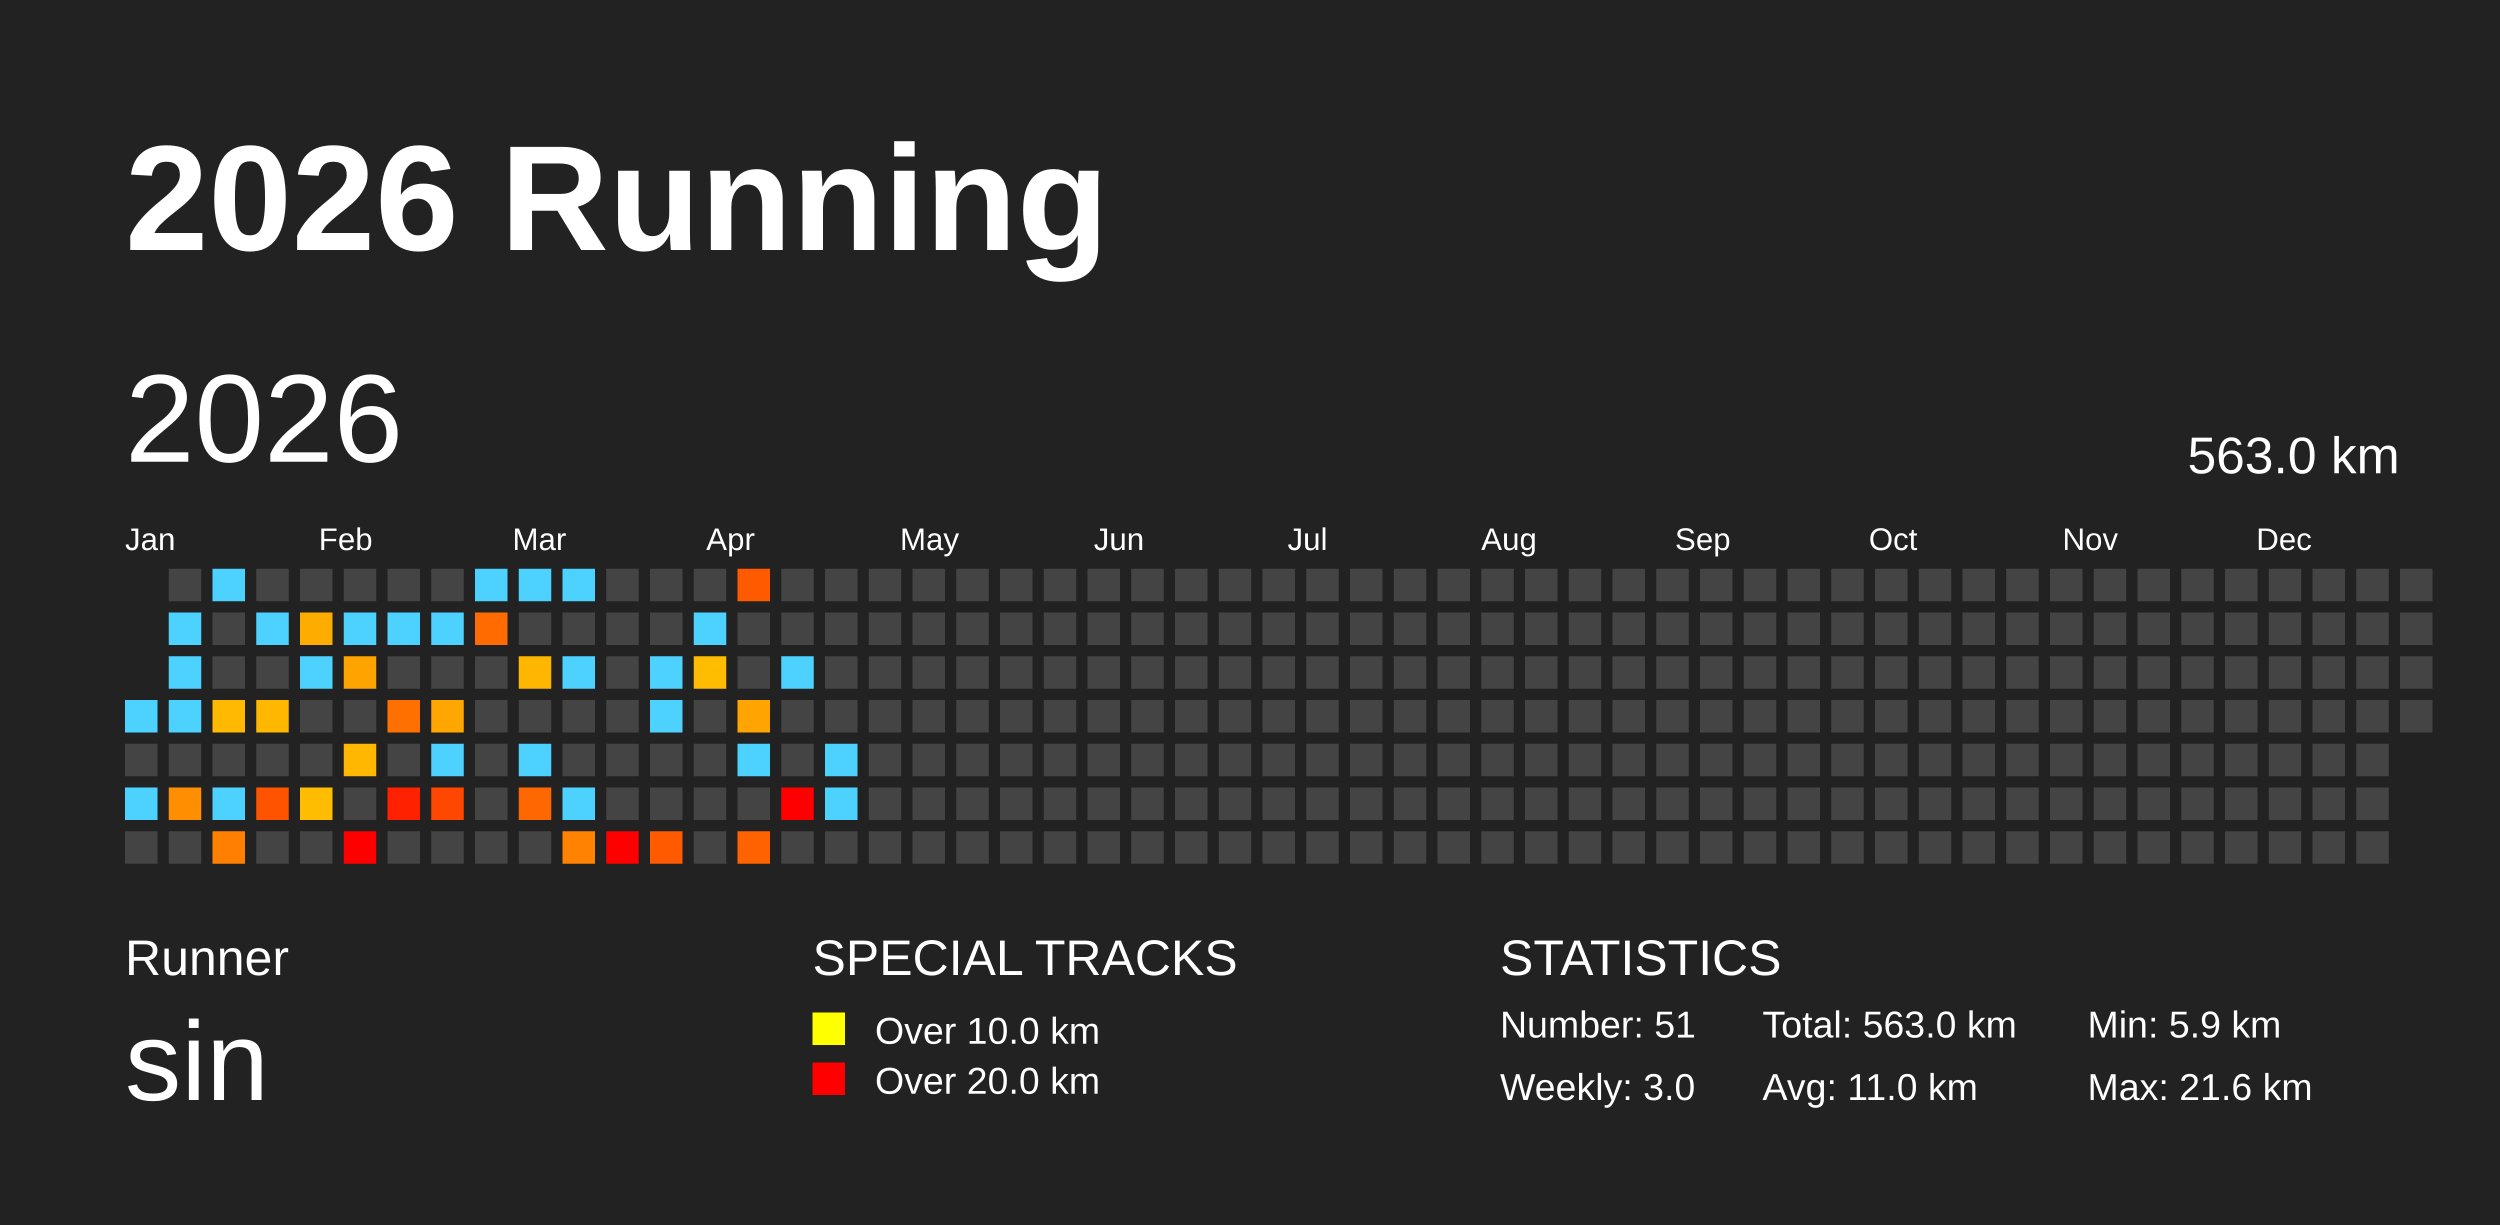
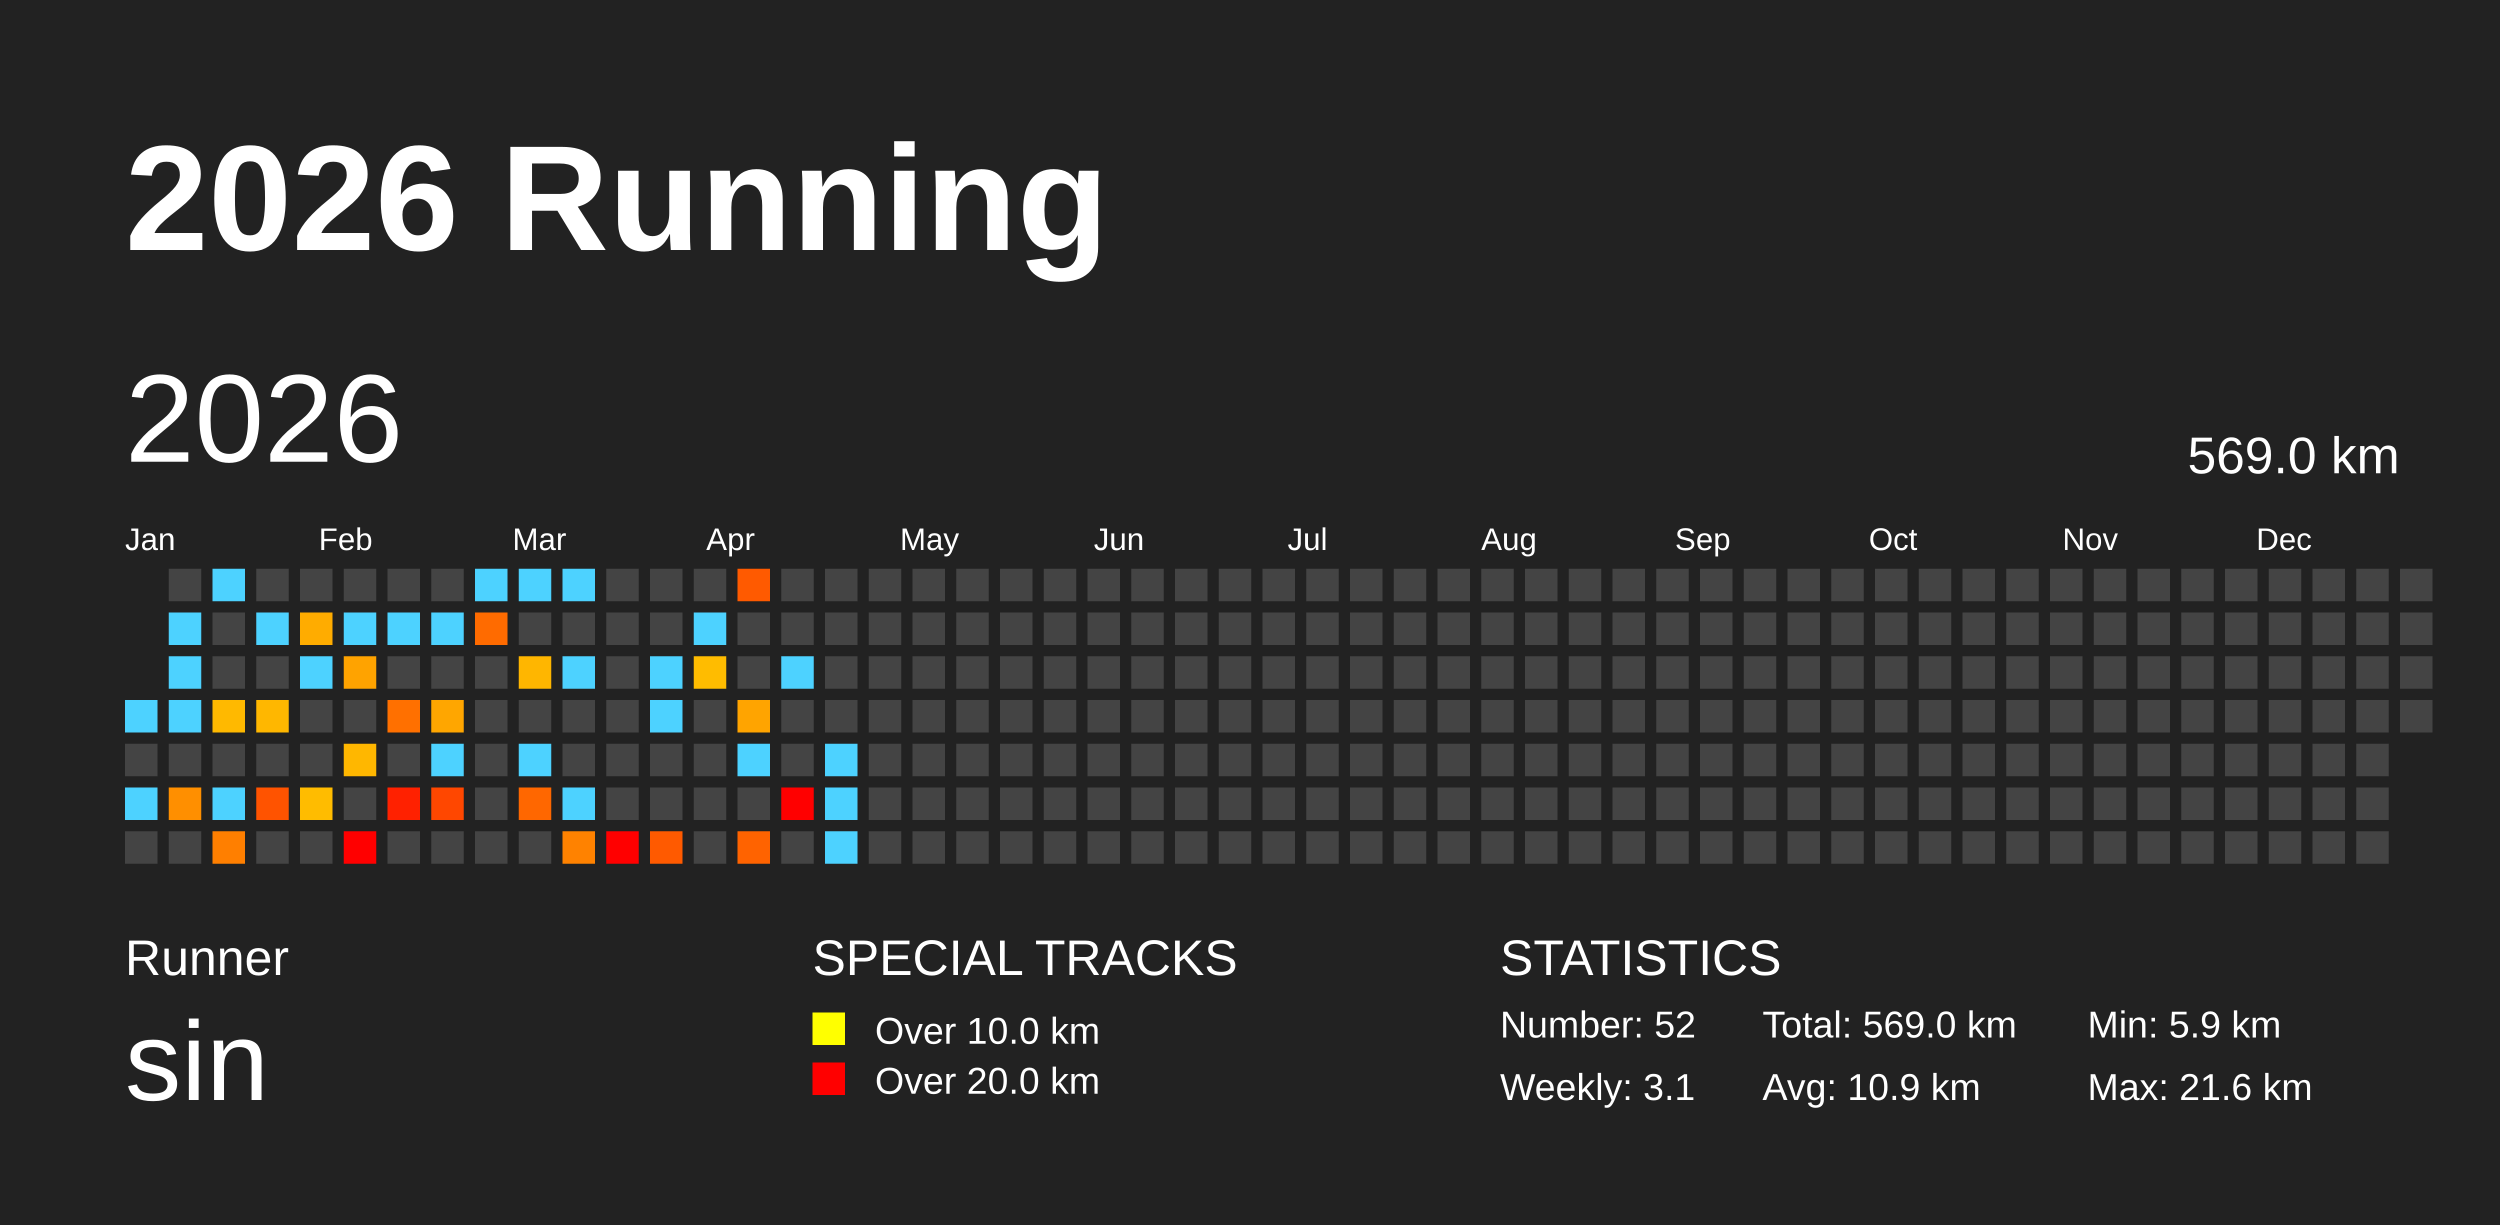
<svg xmlns="http://www.w3.org/2000/svg" baseProfile="full" height="98mm" version="1.1" viewBox="0,0,200,98" width="200mm">
  <defs />
  <rect fill="#222222" height="98" width="200" x="0" y="0" />
  <text fill="#FFFFFF" style="font-size:12px; font-family:Arial; font-weight:bold;" x="10" y="20">2026 Running</text>
  <text fill="#FFFFFF" style="font-size:4px; font-family:Arial" x="10" y="78">Runner</text>
  <text fill="#FFFFFF" style="font-size:9px; font-family:Arial" x="10" y="88">sin</text>
  <text fill="#FFFFFF" style="font-size:4px; font-family:Arial" x="65" y="78">SPECIAL TRACKS</text>
  <rect fill="yellow" height="2.6" width="2.6" x="65" y="81" />
  <text fill="#FFFFFF" style="font-size:3px; font-family:Arial" x="70" y="83.5">Over 10.0 km</text>
  <rect fill="red" height="2.6" width="2.6" x="65" y="85" />
  <text fill="#FFFFFF" style="font-size:3px; font-family:Arial" x="70" y="87.5">Over 20.0 km</text>
  <text fill="#FFFFFF" style="font-size:4px; font-family:Arial" x="120" y="78">STATISTICS</text>
-   <text fill="#FFFFFF" style="font-size:3px; font-family:Arial" x="120" y="83">Number: 51</text>
-   <text fill="#FFFFFF" style="font-size:3px; font-family:Arial" x="120" y="88">Weekly: 3.0</text>
-   <text fill="#FFFFFF" style="font-size:3px; font-family:Arial" x="141" y="83">Total: 563.0 km</text>
-   <text fill="#FFFFFF" style="font-size:3px; font-family:Arial" x="141" y="88">Avg: 11.0 km</text>
+   <text fill="#FFFFFF" style="font-size:3px; font-family:Arial" x="120" y="83">Number: 52</text>
+   <text fill="#FFFFFF" style="font-size:3px; font-family:Arial" x="120" y="88">Weekly: 3.1</text>
+   <text fill="#FFFFFF" style="font-size:3px; font-family:Arial" x="141" y="83">Total: 569.0 km</text>
+   <text fill="#FFFFFF" style="font-size:3px; font-family:Arial" x="141" y="88">Avg: 10.9 km</text>
  <text fill="#FFFFFF" style="font-size:3px; font-family:Arial" x="167" y="83">Min: 5.9 km</text>
  <text fill="#FFFFFF" style="font-size:3px; font-family:Arial" x="167" y="88">Max: 21.6 km</text>
  <text dominant-baseline="hanging" fill="#FFFFFF" style="font-size:10.0px; font-family:Arial;" x="10" y="30">2026</text>
-   <text dominant-baseline="hanging" fill="#FFFFFF" style="font-size:4.125px; font-family:Arial;" x="175" y="35">563.0 km</text>
+   <text dominant-baseline="hanging" fill="#FFFFFF" style="font-size:4.125px; font-family:Arial;" x="175" y="35">569.0 km</text>
  <text fill="#FFFFFF" style="font-size:2.5px; font-family:Arial" x="10.0" y="44">Jan</text>
  <text fill="#FFFFFF" style="font-size:2.5px; font-family:Arial" x="25.5" y="44">Feb</text>
  <text fill="#FFFFFF" style="font-size:2.5px; font-family:Arial" x="41.0" y="44">Mar</text>
  <text fill="#FFFFFF" style="font-size:2.5px; font-family:Arial" x="56.5" y="44">Apr</text>
  <text fill="#FFFFFF" style="font-size:2.5px; font-family:Arial" x="72.0" y="44">May</text>
  <text fill="#FFFFFF" style="font-size:2.5px; font-family:Arial" x="87.5" y="44">Jun</text>
  <text fill="#FFFFFF" style="font-size:2.5px; font-family:Arial" x="103.0" y="44">Jul</text>
  <text fill="#FFFFFF" style="font-size:2.5px; font-family:Arial" x="118.5" y="44">Aug</text>
  <text fill="#FFFFFF" style="font-size:2.5px; font-family:Arial" x="134.0" y="44">Sep</text>
  <text fill="#FFFFFF" style="font-size:2.5px; font-family:Arial" x="149.5" y="44">Oct</text>
  <text fill="#FFFFFF" style="font-size:2.5px; font-family:Arial" x="165.0" y="44">Nov</text>
  <text fill="#FFFFFF" style="font-size:2.5px; font-family:Arial" x="180.5" y="44">Dec</text>
  <rect fill="#4dd2ff" height="2.6" width="2.6" x="10.0" y="56.0" />
  <rect fill="#444444" height="2.6" width="2.6" x="10.0" y="59.5" />
  <rect fill="#4dd2ff" height="2.6" width="2.6" x="10.0" y="63.0" />
  <rect fill="#444444" height="2.6" width="2.6" x="10.0" y="66.5" />
  <rect fill="#444444" height="2.6" width="2.6" x="13.5" y="45.5" />
  <rect fill="#4dd2ff" height="2.6" width="2.6" x="13.5" y="49.0" />
  <rect fill="#4dd2ff" height="2.6" width="2.6" x="13.5" y="52.5" />
  <rect fill="#4dd2ff" height="2.6" width="2.6" x="13.5" y="56.0" />
  <rect fill="#444444" height="2.6" width="2.6" x="13.5" y="59.5" />
  <rect fill="#ff8f00" height="2.6" width="2.6" x="13.5" y="63.0" />
  <rect fill="#444444" height="2.6" width="2.6" x="13.5" y="66.5" />
  <rect fill="#4dd2ff" height="2.6" width="2.6" x="17.0" y="45.5" />
  <rect fill="#444444" height="2.6" width="2.6" x="17.0" y="49.0" />
  <rect fill="#444444" height="2.6" width="2.6" x="17.0" y="52.5" />
  <rect fill="#ffb900" height="2.6" width="2.6" x="17.0" y="56.0" />
  <rect fill="#444444" height="2.6" width="2.6" x="17.0" y="59.5" />
  <rect fill="#4dd2ff" height="2.6" width="2.6" x="17.0" y="63.0" />
  <rect fill="#ff7f00" height="2.6" width="2.6" x="17.0" y="66.5" />
  <rect fill="#444444" height="2.6" width="2.6" x="20.5" y="45.5" />
  <rect fill="#4dd2ff" height="2.6" width="2.6" x="20.5" y="49.0" />
  <rect fill="#444444" height="2.6" width="2.6" x="20.5" y="52.5" />
  <rect fill="#ffb700" height="2.6" width="2.6" x="20.5" y="56.0" />
  <rect fill="#444444" height="2.6" width="2.6" x="20.5" y="59.5" />
  <rect fill="#ff5300" height="2.6" width="2.6" x="20.5" y="63.0" />
  <rect fill="#444444" height="2.6" width="2.6" x="20.5" y="66.5" />
  <rect fill="#444444" height="2.6" width="2.6" x="24.0" y="45.5" />
  <rect fill="#ffac00" height="2.6" width="2.6" x="24.0" y="49.0" />
  <rect fill="#4dd2ff" height="2.6" width="2.6" x="24.0" y="52.5" />
  <rect fill="#444444" height="2.6" width="2.6" x="24.0" y="56.0" />
  <rect fill="#444444" height="2.6" width="2.6" x="24.0" y="59.5" />
  <rect fill="#ffbc00" height="2.6" width="2.6" x="24.0" y="63.0" />
  <rect fill="#444444" height="2.6" width="2.6" x="24.0" y="66.5" />
  <rect fill="#444444" height="2.6" width="2.6" x="27.5" y="45.5" />
  <rect fill="#4dd2ff" height="2.6" width="2.6" x="27.5" y="49.0" />
  <rect fill="#ffa300" height="2.6" width="2.6" x="27.5" y="52.5" />
  <rect fill="#444444" height="2.6" width="2.6" x="27.5" y="56.0" />
  <rect fill="#ffb700" height="2.6" width="2.6" x="27.5" y="59.5" />
  <rect fill="#444444" height="2.6" width="2.6" x="27.5" y="63.0" />
  <rect fill="red" height="2.6" width="2.6" x="27.5" y="66.5" />
  <rect fill="#444444" height="2.6" width="2.6" x="31.0" y="45.5" />
  <rect fill="#4dd2ff" height="2.6" width="2.6" x="31.0" y="49.0" />
  <rect fill="#444444" height="2.6" width="2.6" x="31.0" y="52.5" />
  <rect fill="#ff7000" height="2.6" width="2.6" x="31.0" y="56.0" />
  <rect fill="#444444" height="2.6" width="2.6" x="31.0" y="59.5" />
  <rect fill="#ff2100" height="2.6" width="2.6" x="31.0" y="63.0" />
  <rect fill="#444444" height="2.6" width="2.6" x="31.0" y="66.5" />
  <rect fill="#444444" height="2.6" width="2.6" x="34.5" y="45.5" />
  <rect fill="#4dd2ff" height="2.6" width="2.6" x="34.5" y="49.0" />
  <rect fill="#444444" height="2.6" width="2.6" x="34.5" y="52.5" />
  <rect fill="#ffa600" height="2.6" width="2.6" x="34.5" y="56.0" />
  <rect fill="#4dd2ff" height="2.6" width="2.6" x="34.5" y="59.5" />
  <rect fill="#ff4700" height="2.6" width="2.6" x="34.5" y="63.0" />
  <rect fill="#444444" height="2.6" width="2.6" x="34.5" y="66.5" />
  <rect fill="#4dd2ff" height="2.6" width="2.6" x="38.0" y="45.5" />
  <rect fill="#ff6b00" height="2.6" width="2.6" x="38.0" y="49.0" />
  <rect fill="#444444" height="2.6" width="2.6" x="38.0" y="52.5" />
  <rect fill="#444444" height="2.6" width="2.6" x="38.0" y="56.0" />
  <rect fill="#444444" height="2.6" width="2.6" x="38.0" y="59.5" />
  <rect fill="#444444" height="2.6" width="2.6" x="38.0" y="63.0" />
  <rect fill="#444444" height="2.6" width="2.6" x="38.0" y="66.5" />
  <rect fill="#4dd2ff" height="2.6" width="2.6" x="41.5" y="45.5" />
  <rect fill="#444444" height="2.6" width="2.6" x="41.5" y="49.0" />
  <rect fill="#ffb600" height="2.6" width="2.6" x="41.5" y="52.5" />
  <rect fill="#444444" height="2.6" width="2.6" x="41.5" y="56.0" />
  <rect fill="#4dd2ff" height="2.6" width="2.6" x="41.5" y="59.5" />
  <rect fill="#ff6700" height="2.6" width="2.6" x="41.5" y="63.0" />
  <rect fill="#444444" height="2.6" width="2.6" x="41.5" y="66.5" />
  <rect fill="#4dd2ff" height="2.6" width="2.6" x="45.0" y="45.5" />
  <rect fill="#444444" height="2.6" width="2.6" x="45.0" y="49.0" />
  <rect fill="#4dd2ff" height="2.6" width="2.6" x="45.0" y="52.5" />
  <rect fill="#444444" height="2.6" width="2.6" x="45.0" y="56.0" />
  <rect fill="#444444" height="2.6" width="2.6" x="45.0" y="59.5" />
  <rect fill="#4dd2ff" height="2.6" width="2.6" x="45.0" y="63.0" />
  <rect fill="#ff8200" height="2.6" width="2.6" x="45.0" y="66.5" />
  <rect fill="#444444" height="2.6" width="2.6" x="48.5" y="45.5" />
  <rect fill="#444444" height="2.6" width="2.6" x="48.5" y="49.0" />
  <rect fill="#444444" height="2.6" width="2.6" x="48.5" y="52.5" />
  <rect fill="#444444" height="2.6" width="2.6" x="48.5" y="56.0" />
  <rect fill="#444444" height="2.6" width="2.6" x="48.5" y="59.5" />
  <rect fill="#444444" height="2.6" width="2.6" x="48.5" y="63.0" />
  <rect fill="red" height="2.6" width="2.6" x="48.5" y="66.5" />
  <rect fill="#444444" height="2.6" width="2.6" x="52.0" y="45.5" />
  <rect fill="#444444" height="2.6" width="2.6" x="52.0" y="49.0" />
  <rect fill="#4dd2ff" height="2.6" width="2.6" x="52.0" y="52.5" />
  <rect fill="#4dd2ff" height="2.6" width="2.6" x="52.0" y="56.0" />
  <rect fill="#444444" height="2.6" width="2.6" x="52.0" y="59.5" />
  <rect fill="#444444" height="2.6" width="2.6" x="52.0" y="63.0" />
  <rect fill="#ff5a00" height="2.6" width="2.6" x="52.0" y="66.5" />
  <rect fill="#444444" height="2.6" width="2.6" x="55.5" y="45.5" />
  <rect fill="#4dd2ff" height="2.6" width="2.6" x="55.5" y="49.0" />
  <rect fill="#ffbc00" height="2.6" width="2.6" x="55.5" y="52.5" />
  <rect fill="#444444" height="2.6" width="2.6" x="55.5" y="56.0" />
  <rect fill="#444444" height="2.6" width="2.6" x="55.5" y="59.5" />
  <rect fill="#444444" height="2.6" width="2.6" x="55.5" y="63.0" />
  <rect fill="#444444" height="2.6" width="2.6" x="55.5" y="66.5" />
  <rect fill="#ff5a00" height="2.6" width="2.6" x="59.0" y="45.5" />
  <rect fill="#444444" height="2.6" width="2.6" x="59.0" y="49.0" />
  <rect fill="#444444" height="2.6" width="2.6" x="59.0" y="52.5" />
  <rect fill="#ffa400" height="2.6" width="2.6" x="59.0" y="56.0" />
  <rect fill="#4dd2ff" height="2.6" width="2.6" x="59.0" y="59.5" />
  <rect fill="#444444" height="2.6" width="2.6" x="59.0" y="63.0" />
  <rect fill="#ff6300" height="2.6" width="2.6" x="59.0" y="66.5" />
  <rect fill="#444444" height="2.6" width="2.6" x="62.5" y="45.5" />
  <rect fill="#444444" height="2.6" width="2.6" x="62.5" y="49.0" />
  <rect fill="#4dd2ff" height="2.6" width="2.6" x="62.5" y="52.5" />
  <rect fill="#444444" height="2.6" width="2.6" x="62.5" y="56.0" />
  <rect fill="#444444" height="2.6" width="2.6" x="62.5" y="59.5" />
  <rect fill="red" height="2.6" width="2.6" x="62.5" y="63.0" />
  <rect fill="#444444" height="2.6" width="2.6" x="62.5" y="66.5" />
  <rect fill="#444444" height="2.6" width="2.6" x="66.0" y="45.5" />
  <rect fill="#444444" height="2.6" width="2.6" x="66.0" y="49.0" />
  <rect fill="#444444" height="2.6" width="2.6" x="66.0" y="52.5" />
  <rect fill="#444444" height="2.6" width="2.6" x="66.0" y="56.0" />
  <rect fill="#4dd2ff" height="2.6" width="2.6" x="66.0" y="59.5" />
  <rect fill="#4dd2ff" height="2.6" width="2.6" x="66.0" y="63.0" />
-   <rect fill="#444444" height="2.6" width="2.6" x="66.0" y="66.5" />
+   <rect fill="#4dd2ff" height="2.6" width="2.6" x="66.0" y="66.5" />
  <rect fill="#444444" height="2.6" width="2.6" x="69.5" y="45.5" />
  <rect fill="#444444" height="2.6" width="2.6" x="69.5" y="49.0" />
  <rect fill="#444444" height="2.6" width="2.6" x="69.5" y="52.5" />
  <rect fill="#444444" height="2.6" width="2.6" x="69.5" y="56.0" />
  <rect fill="#444444" height="2.6" width="2.6" x="69.5" y="59.5" />
  <rect fill="#444444" height="2.6" width="2.6" x="69.5" y="63.0" />
  <rect fill="#444444" height="2.6" width="2.6" x="69.5" y="66.5" />
  <rect fill="#444444" height="2.6" width="2.6" x="73.0" y="45.5" />
  <rect fill="#444444" height="2.6" width="2.6" x="73.0" y="49.0" />
  <rect fill="#444444" height="2.6" width="2.6" x="73.0" y="52.5" />
  <rect fill="#444444" height="2.6" width="2.6" x="73.0" y="56.0" />
  <rect fill="#444444" height="2.6" width="2.6" x="73.0" y="59.5" />
  <rect fill="#444444" height="2.6" width="2.6" x="73.0" y="63.0" />
  <rect fill="#444444" height="2.6" width="2.6" x="73.0" y="66.5" />
  <rect fill="#444444" height="2.6" width="2.6" x="76.5" y="45.5" />
  <rect fill="#444444" height="2.6" width="2.6" x="76.5" y="49.0" />
  <rect fill="#444444" height="2.6" width="2.6" x="76.5" y="52.5" />
  <rect fill="#444444" height="2.6" width="2.6" x="76.5" y="56.0" />
  <rect fill="#444444" height="2.6" width="2.6" x="76.5" y="59.5" />
  <rect fill="#444444" height="2.6" width="2.6" x="76.5" y="63.0" />
  <rect fill="#444444" height="2.6" width="2.6" x="76.5" y="66.5" />
  <rect fill="#444444" height="2.6" width="2.6" x="80.0" y="45.5" />
  <rect fill="#444444" height="2.6" width="2.6" x="80.0" y="49.0" />
  <rect fill="#444444" height="2.6" width="2.6" x="80.0" y="52.5" />
  <rect fill="#444444" height="2.6" width="2.6" x="80.0" y="56.0" />
  <rect fill="#444444" height="2.6" width="2.6" x="80.0" y="59.5" />
  <rect fill="#444444" height="2.6" width="2.6" x="80.0" y="63.0" />
  <rect fill="#444444" height="2.6" width="2.6" x="80.0" y="66.5" />
  <rect fill="#444444" height="2.6" width="2.6" x="83.5" y="45.5" />
  <rect fill="#444444" height="2.6" width="2.6" x="83.5" y="49.0" />
  <rect fill="#444444" height="2.6" width="2.6" x="83.5" y="52.5" />
  <rect fill="#444444" height="2.6" width="2.6" x="83.5" y="56.0" />
  <rect fill="#444444" height="2.6" width="2.6" x="83.5" y="59.5" />
  <rect fill="#444444" height="2.6" width="2.6" x="83.5" y="63.0" />
  <rect fill="#444444" height="2.6" width="2.6" x="83.5" y="66.5" />
  <rect fill="#444444" height="2.6" width="2.6" x="87.0" y="45.5" />
  <rect fill="#444444" height="2.6" width="2.6" x="87.0" y="49.0" />
  <rect fill="#444444" height="2.6" width="2.6" x="87.0" y="52.5" />
  <rect fill="#444444" height="2.6" width="2.6" x="87.0" y="56.0" />
  <rect fill="#444444" height="2.6" width="2.6" x="87.0" y="59.5" />
  <rect fill="#444444" height="2.6" width="2.6" x="87.0" y="63.0" />
  <rect fill="#444444" height="2.6" width="2.6" x="87.0" y="66.5" />
  <rect fill="#444444" height="2.6" width="2.6" x="90.5" y="45.5" />
  <rect fill="#444444" height="2.6" width="2.6" x="90.5" y="49.0" />
  <rect fill="#444444" height="2.6" width="2.6" x="90.5" y="52.5" />
  <rect fill="#444444" height="2.6" width="2.6" x="90.5" y="56.0" />
  <rect fill="#444444" height="2.6" width="2.6" x="90.5" y="59.5" />
  <rect fill="#444444" height="2.6" width="2.6" x="90.5" y="63.0" />
  <rect fill="#444444" height="2.6" width="2.6" x="90.5" y="66.5" />
  <rect fill="#444444" height="2.6" width="2.6" x="94.0" y="45.5" />
  <rect fill="#444444" height="2.6" width="2.6" x="94.0" y="49.0" />
  <rect fill="#444444" height="2.6" width="2.6" x="94.0" y="52.5" />
  <rect fill="#444444" height="2.6" width="2.6" x="94.0" y="56.0" />
  <rect fill="#444444" height="2.6" width="2.6" x="94.0" y="59.5" />
  <rect fill="#444444" height="2.6" width="2.6" x="94.0" y="63.0" />
  <rect fill="#444444" height="2.6" width="2.6" x="94.0" y="66.5" />
  <rect fill="#444444" height="2.6" width="2.6" x="97.5" y="45.5" />
  <rect fill="#444444" height="2.6" width="2.6" x="97.5" y="49.0" />
  <rect fill="#444444" height="2.6" width="2.6" x="97.5" y="52.5" />
  <rect fill="#444444" height="2.6" width="2.6" x="97.5" y="56.0" />
  <rect fill="#444444" height="2.6" width="2.6" x="97.5" y="59.5" />
  <rect fill="#444444" height="2.6" width="2.6" x="97.5" y="63.0" />
  <rect fill="#444444" height="2.6" width="2.6" x="97.5" y="66.5" />
  <rect fill="#444444" height="2.6" width="2.6" x="101.0" y="45.5" />
  <rect fill="#444444" height="2.6" width="2.6" x="101.0" y="49.0" />
  <rect fill="#444444" height="2.6" width="2.6" x="101.0" y="52.5" />
  <rect fill="#444444" height="2.6" width="2.6" x="101.0" y="56.0" />
  <rect fill="#444444" height="2.6" width="2.6" x="101.0" y="59.5" />
  <rect fill="#444444" height="2.6" width="2.6" x="101.0" y="63.0" />
  <rect fill="#444444" height="2.6" width="2.6" x="101.0" y="66.5" />
  <rect fill="#444444" height="2.6" width="2.6" x="104.5" y="45.5" />
  <rect fill="#444444" height="2.6" width="2.6" x="104.5" y="49.0" />
  <rect fill="#444444" height="2.6" width="2.6" x="104.5" y="52.5" />
  <rect fill="#444444" height="2.6" width="2.6" x="104.5" y="56.0" />
  <rect fill="#444444" height="2.6" width="2.6" x="104.5" y="59.5" />
  <rect fill="#444444" height="2.6" width="2.6" x="104.5" y="63.0" />
  <rect fill="#444444" height="2.6" width="2.6" x="104.5" y="66.5" />
  <rect fill="#444444" height="2.6" width="2.6" x="108.0" y="45.5" />
  <rect fill="#444444" height="2.6" width="2.6" x="108.0" y="49.0" />
  <rect fill="#444444" height="2.6" width="2.6" x="108.0" y="52.5" />
  <rect fill="#444444" height="2.6" width="2.6" x="108.0" y="56.0" />
  <rect fill="#444444" height="2.6" width="2.6" x="108.0" y="59.5" />
  <rect fill="#444444" height="2.6" width="2.6" x="108.0" y="63.0" />
  <rect fill="#444444" height="2.6" width="2.6" x="108.0" y="66.5" />
  <rect fill="#444444" height="2.6" width="2.6" x="111.5" y="45.5" />
  <rect fill="#444444" height="2.6" width="2.6" x="111.5" y="49.0" />
  <rect fill="#444444" height="2.6" width="2.6" x="111.5" y="52.5" />
  <rect fill="#444444" height="2.6" width="2.6" x="111.5" y="56.0" />
  <rect fill="#444444" height="2.6" width="2.6" x="111.5" y="59.5" />
  <rect fill="#444444" height="2.6" width="2.6" x="111.5" y="63.0" />
  <rect fill="#444444" height="2.6" width="2.6" x="111.5" y="66.5" />
  <rect fill="#444444" height="2.6" width="2.6" x="115.0" y="45.5" />
  <rect fill="#444444" height="2.6" width="2.6" x="115.0" y="49.0" />
  <rect fill="#444444" height="2.6" width="2.6" x="115.0" y="52.5" />
  <rect fill="#444444" height="2.6" width="2.6" x="115.0" y="56.0" />
  <rect fill="#444444" height="2.6" width="2.6" x="115.0" y="59.5" />
  <rect fill="#444444" height="2.6" width="2.6" x="115.0" y="63.0" />
  <rect fill="#444444" height="2.6" width="2.6" x="115.0" y="66.5" />
  <rect fill="#444444" height="2.6" width="2.6" x="118.5" y="45.5" />
  <rect fill="#444444" height="2.6" width="2.6" x="118.5" y="49.0" />
  <rect fill="#444444" height="2.6" width="2.6" x="118.5" y="52.5" />
  <rect fill="#444444" height="2.6" width="2.6" x="118.5" y="56.0" />
  <rect fill="#444444" height="2.6" width="2.6" x="118.5" y="59.5" />
  <rect fill="#444444" height="2.6" width="2.6" x="118.5" y="63.0" />
  <rect fill="#444444" height="2.6" width="2.6" x="118.5" y="66.5" />
  <rect fill="#444444" height="2.6" width="2.6" x="122.0" y="45.5" />
  <rect fill="#444444" height="2.6" width="2.6" x="122.0" y="49.0" />
  <rect fill="#444444" height="2.6" width="2.6" x="122.0" y="52.5" />
  <rect fill="#444444" height="2.6" width="2.6" x="122.0" y="56.0" />
  <rect fill="#444444" height="2.6" width="2.6" x="122.0" y="59.5" />
  <rect fill="#444444" height="2.6" width="2.6" x="122.0" y="63.0" />
  <rect fill="#444444" height="2.6" width="2.6" x="122.0" y="66.5" />
  <rect fill="#444444" height="2.6" width="2.6" x="125.5" y="45.5" />
  <rect fill="#444444" height="2.6" width="2.6" x="125.5" y="49.0" />
  <rect fill="#444444" height="2.6" width="2.6" x="125.5" y="52.5" />
  <rect fill="#444444" height="2.6" width="2.6" x="125.5" y="56.0" />
  <rect fill="#444444" height="2.6" width="2.6" x="125.5" y="59.5" />
  <rect fill="#444444" height="2.6" width="2.6" x="125.5" y="63.0" />
  <rect fill="#444444" height="2.6" width="2.6" x="125.5" y="66.5" />
  <rect fill="#444444" height="2.6" width="2.6" x="129.0" y="45.5" />
  <rect fill="#444444" height="2.6" width="2.6" x="129.0" y="49.0" />
  <rect fill="#444444" height="2.6" width="2.6" x="129.0" y="52.5" />
  <rect fill="#444444" height="2.6" width="2.6" x="129.0" y="56.0" />
  <rect fill="#444444" height="2.6" width="2.6" x="129.0" y="59.5" />
  <rect fill="#444444" height="2.6" width="2.6" x="129.0" y="63.0" />
  <rect fill="#444444" height="2.6" width="2.6" x="129.0" y="66.5" />
  <rect fill="#444444" height="2.6" width="2.6" x="132.5" y="45.5" />
  <rect fill="#444444" height="2.6" width="2.6" x="132.5" y="49.0" />
  <rect fill="#444444" height="2.6" width="2.6" x="132.5" y="52.5" />
  <rect fill="#444444" height="2.6" width="2.6" x="132.5" y="56.0" />
  <rect fill="#444444" height="2.6" width="2.6" x="132.5" y="59.5" />
  <rect fill="#444444" height="2.6" width="2.6" x="132.5" y="63.0" />
  <rect fill="#444444" height="2.6" width="2.6" x="132.5" y="66.5" />
  <rect fill="#444444" height="2.6" width="2.6" x="136.0" y="45.5" />
  <rect fill="#444444" height="2.6" width="2.6" x="136.0" y="49.0" />
  <rect fill="#444444" height="2.6" width="2.6" x="136.0" y="52.5" />
  <rect fill="#444444" height="2.6" width="2.6" x="136.0" y="56.0" />
  <rect fill="#444444" height="2.6" width="2.6" x="136.0" y="59.5" />
  <rect fill="#444444" height="2.6" width="2.6" x="136.0" y="63.0" />
  <rect fill="#444444" height="2.6" width="2.6" x="136.0" y="66.5" />
  <rect fill="#444444" height="2.6" width="2.6" x="139.5" y="45.5" />
  <rect fill="#444444" height="2.6" width="2.6" x="139.5" y="49.0" />
  <rect fill="#444444" height="2.6" width="2.6" x="139.5" y="52.5" />
  <rect fill="#444444" height="2.6" width="2.6" x="139.5" y="56.0" />
  <rect fill="#444444" height="2.6" width="2.6" x="139.5" y="59.5" />
  <rect fill="#444444" height="2.6" width="2.6" x="139.5" y="63.0" />
  <rect fill="#444444" height="2.6" width="2.6" x="139.5" y="66.5" />
  <rect fill="#444444" height="2.6" width="2.6" x="143.0" y="45.5" />
  <rect fill="#444444" height="2.6" width="2.6" x="143.0" y="49.0" />
  <rect fill="#444444" height="2.6" width="2.6" x="143.0" y="52.5" />
  <rect fill="#444444" height="2.6" width="2.6" x="143.0" y="56.0" />
  <rect fill="#444444" height="2.6" width="2.6" x="143.0" y="59.5" />
  <rect fill="#444444" height="2.6" width="2.6" x="143.0" y="63.0" />
  <rect fill="#444444" height="2.6" width="2.6" x="143.0" y="66.5" />
  <rect fill="#444444" height="2.6" width="2.6" x="146.5" y="45.5" />
  <rect fill="#444444" height="2.6" width="2.6" x="146.5" y="49.0" />
  <rect fill="#444444" height="2.6" width="2.6" x="146.5" y="52.5" />
  <rect fill="#444444" height="2.6" width="2.6" x="146.5" y="56.0" />
  <rect fill="#444444" height="2.6" width="2.6" x="146.5" y="59.5" />
  <rect fill="#444444" height="2.6" width="2.6" x="146.5" y="63.0" />
  <rect fill="#444444" height="2.6" width="2.6" x="146.5" y="66.5" />
  <rect fill="#444444" height="2.6" width="2.6" x="150.0" y="45.5" />
  <rect fill="#444444" height="2.6" width="2.6" x="150.0" y="49.0" />
  <rect fill="#444444" height="2.6" width="2.6" x="150.0" y="52.5" />
  <rect fill="#444444" height="2.6" width="2.6" x="150.0" y="56.0" />
  <rect fill="#444444" height="2.6" width="2.6" x="150.0" y="59.5" />
  <rect fill="#444444" height="2.6" width="2.6" x="150.0" y="63.0" />
  <rect fill="#444444" height="2.6" width="2.6" x="150.0" y="66.5" />
  <rect fill="#444444" height="2.6" width="2.6" x="153.5" y="45.5" />
  <rect fill="#444444" height="2.6" width="2.6" x="153.5" y="49.0" />
  <rect fill="#444444" height="2.6" width="2.6" x="153.5" y="52.5" />
  <rect fill="#444444" height="2.6" width="2.6" x="153.5" y="56.0" />
  <rect fill="#444444" height="2.6" width="2.6" x="153.5" y="59.5" />
  <rect fill="#444444" height="2.6" width="2.6" x="153.5" y="63.0" />
  <rect fill="#444444" height="2.6" width="2.6" x="153.5" y="66.5" />
  <rect fill="#444444" height="2.6" width="2.6" x="157.0" y="45.5" />
  <rect fill="#444444" height="2.6" width="2.6" x="157.0" y="49.0" />
  <rect fill="#444444" height="2.6" width="2.6" x="157.0" y="52.5" />
  <rect fill="#444444" height="2.6" width="2.6" x="157.0" y="56.0" />
  <rect fill="#444444" height="2.6" width="2.6" x="157.0" y="59.5" />
  <rect fill="#444444" height="2.6" width="2.6" x="157.0" y="63.0" />
  <rect fill="#444444" height="2.6" width="2.6" x="157.0" y="66.5" />
  <rect fill="#444444" height="2.6" width="2.6" x="160.5" y="45.5" />
  <rect fill="#444444" height="2.6" width="2.6" x="160.5" y="49.0" />
  <rect fill="#444444" height="2.6" width="2.6" x="160.5" y="52.5" />
  <rect fill="#444444" height="2.6" width="2.6" x="160.5" y="56.0" />
  <rect fill="#444444" height="2.6" width="2.6" x="160.5" y="59.5" />
  <rect fill="#444444" height="2.6" width="2.6" x="160.5" y="63.0" />
  <rect fill="#444444" height="2.6" width="2.6" x="160.5" y="66.5" />
  <rect fill="#444444" height="2.6" width="2.6" x="164.0" y="45.5" />
  <rect fill="#444444" height="2.6" width="2.6" x="164.0" y="49.0" />
  <rect fill="#444444" height="2.6" width="2.6" x="164.0" y="52.5" />
  <rect fill="#444444" height="2.6" width="2.6" x="164.0" y="56.0" />
  <rect fill="#444444" height="2.6" width="2.6" x="164.0" y="59.5" />
  <rect fill="#444444" height="2.6" width="2.6" x="164.0" y="63.0" />
  <rect fill="#444444" height="2.6" width="2.6" x="164.0" y="66.5" />
  <rect fill="#444444" height="2.6" width="2.6" x="167.5" y="45.5" />
  <rect fill="#444444" height="2.6" width="2.6" x="167.5" y="49.0" />
  <rect fill="#444444" height="2.6" width="2.6" x="167.5" y="52.5" />
  <rect fill="#444444" height="2.6" width="2.6" x="167.5" y="56.0" />
  <rect fill="#444444" height="2.6" width="2.6" x="167.5" y="59.5" />
  <rect fill="#444444" height="2.6" width="2.6" x="167.5" y="63.0" />
  <rect fill="#444444" height="2.6" width="2.6" x="167.5" y="66.5" />
  <rect fill="#444444" height="2.6" width="2.6" x="171.0" y="45.5" />
  <rect fill="#444444" height="2.6" width="2.6" x="171.0" y="49.0" />
  <rect fill="#444444" height="2.6" width="2.6" x="171.0" y="52.5" />
  <rect fill="#444444" height="2.6" width="2.6" x="171.0" y="56.0" />
  <rect fill="#444444" height="2.6" width="2.6" x="171.0" y="59.5" />
  <rect fill="#444444" height="2.6" width="2.6" x="171.0" y="63.0" />
  <rect fill="#444444" height="2.6" width="2.6" x="171.0" y="66.5" />
  <rect fill="#444444" height="2.6" width="2.6" x="174.5" y="45.5" />
  <rect fill="#444444" height="2.6" width="2.6" x="174.5" y="49.0" />
  <rect fill="#444444" height="2.6" width="2.6" x="174.5" y="52.5" />
  <rect fill="#444444" height="2.6" width="2.6" x="174.5" y="56.0" />
  <rect fill="#444444" height="2.6" width="2.6" x="174.5" y="59.5" />
  <rect fill="#444444" height="2.6" width="2.6" x="174.5" y="63.0" />
  <rect fill="#444444" height="2.6" width="2.6" x="174.5" y="66.5" />
  <rect fill="#444444" height="2.6" width="2.6" x="178.0" y="45.5" />
  <rect fill="#444444" height="2.6" width="2.6" x="178.0" y="49.0" />
  <rect fill="#444444" height="2.6" width="2.6" x="178.0" y="52.5" />
  <rect fill="#444444" height="2.6" width="2.6" x="178.0" y="56.0" />
  <rect fill="#444444" height="2.6" width="2.6" x="178.0" y="59.5" />
  <rect fill="#444444" height="2.6" width="2.6" x="178.0" y="63.0" />
  <rect fill="#444444" height="2.6" width="2.6" x="178.0" y="66.5" />
  <rect fill="#444444" height="2.6" width="2.6" x="181.5" y="45.5" />
  <rect fill="#444444" height="2.6" width="2.6" x="181.5" y="49.0" />
  <rect fill="#444444" height="2.6" width="2.6" x="181.5" y="52.5" />
  <rect fill="#444444" height="2.6" width="2.6" x="181.5" y="56.0" />
  <rect fill="#444444" height="2.6" width="2.6" x="181.5" y="59.5" />
  <rect fill="#444444" height="2.6" width="2.6" x="181.5" y="63.0" />
  <rect fill="#444444" height="2.6" width="2.6" x="181.5" y="66.5" />
  <rect fill="#444444" height="2.6" width="2.6" x="185.0" y="45.5" />
  <rect fill="#444444" height="2.6" width="2.6" x="185.0" y="49.0" />
  <rect fill="#444444" height="2.6" width="2.6" x="185.0" y="52.5" />
  <rect fill="#444444" height="2.6" width="2.6" x="185.0" y="56.0" />
  <rect fill="#444444" height="2.6" width="2.6" x="185.0" y="59.5" />
  <rect fill="#444444" height="2.6" width="2.6" x="185.0" y="63.0" />
  <rect fill="#444444" height="2.6" width="2.6" x="185.0" y="66.5" />
  <rect fill="#444444" height="2.6" width="2.6" x="188.5" y="45.5" />
  <rect fill="#444444" height="2.6" width="2.6" x="188.5" y="49.0" />
  <rect fill="#444444" height="2.6" width="2.6" x="188.5" y="52.5" />
  <rect fill="#444444" height="2.6" width="2.6" x="188.5" y="56.0" />
  <rect fill="#444444" height="2.6" width="2.6" x="188.5" y="59.5" />
  <rect fill="#444444" height="2.6" width="2.6" x="188.5" y="63.0" />
  <rect fill="#444444" height="2.6" width="2.6" x="188.5" y="66.5" />
  <rect fill="#444444" height="2.6" width="2.6" x="192.0" y="45.5" />
  <rect fill="#444444" height="2.6" width="2.6" x="192.0" y="49.0" />
  <rect fill="#444444" height="2.6" width="2.6" x="192.0" y="52.5" />
  <rect fill="#444444" height="2.6" width="2.6" x="192.0" y="56.0" />
</svg>
